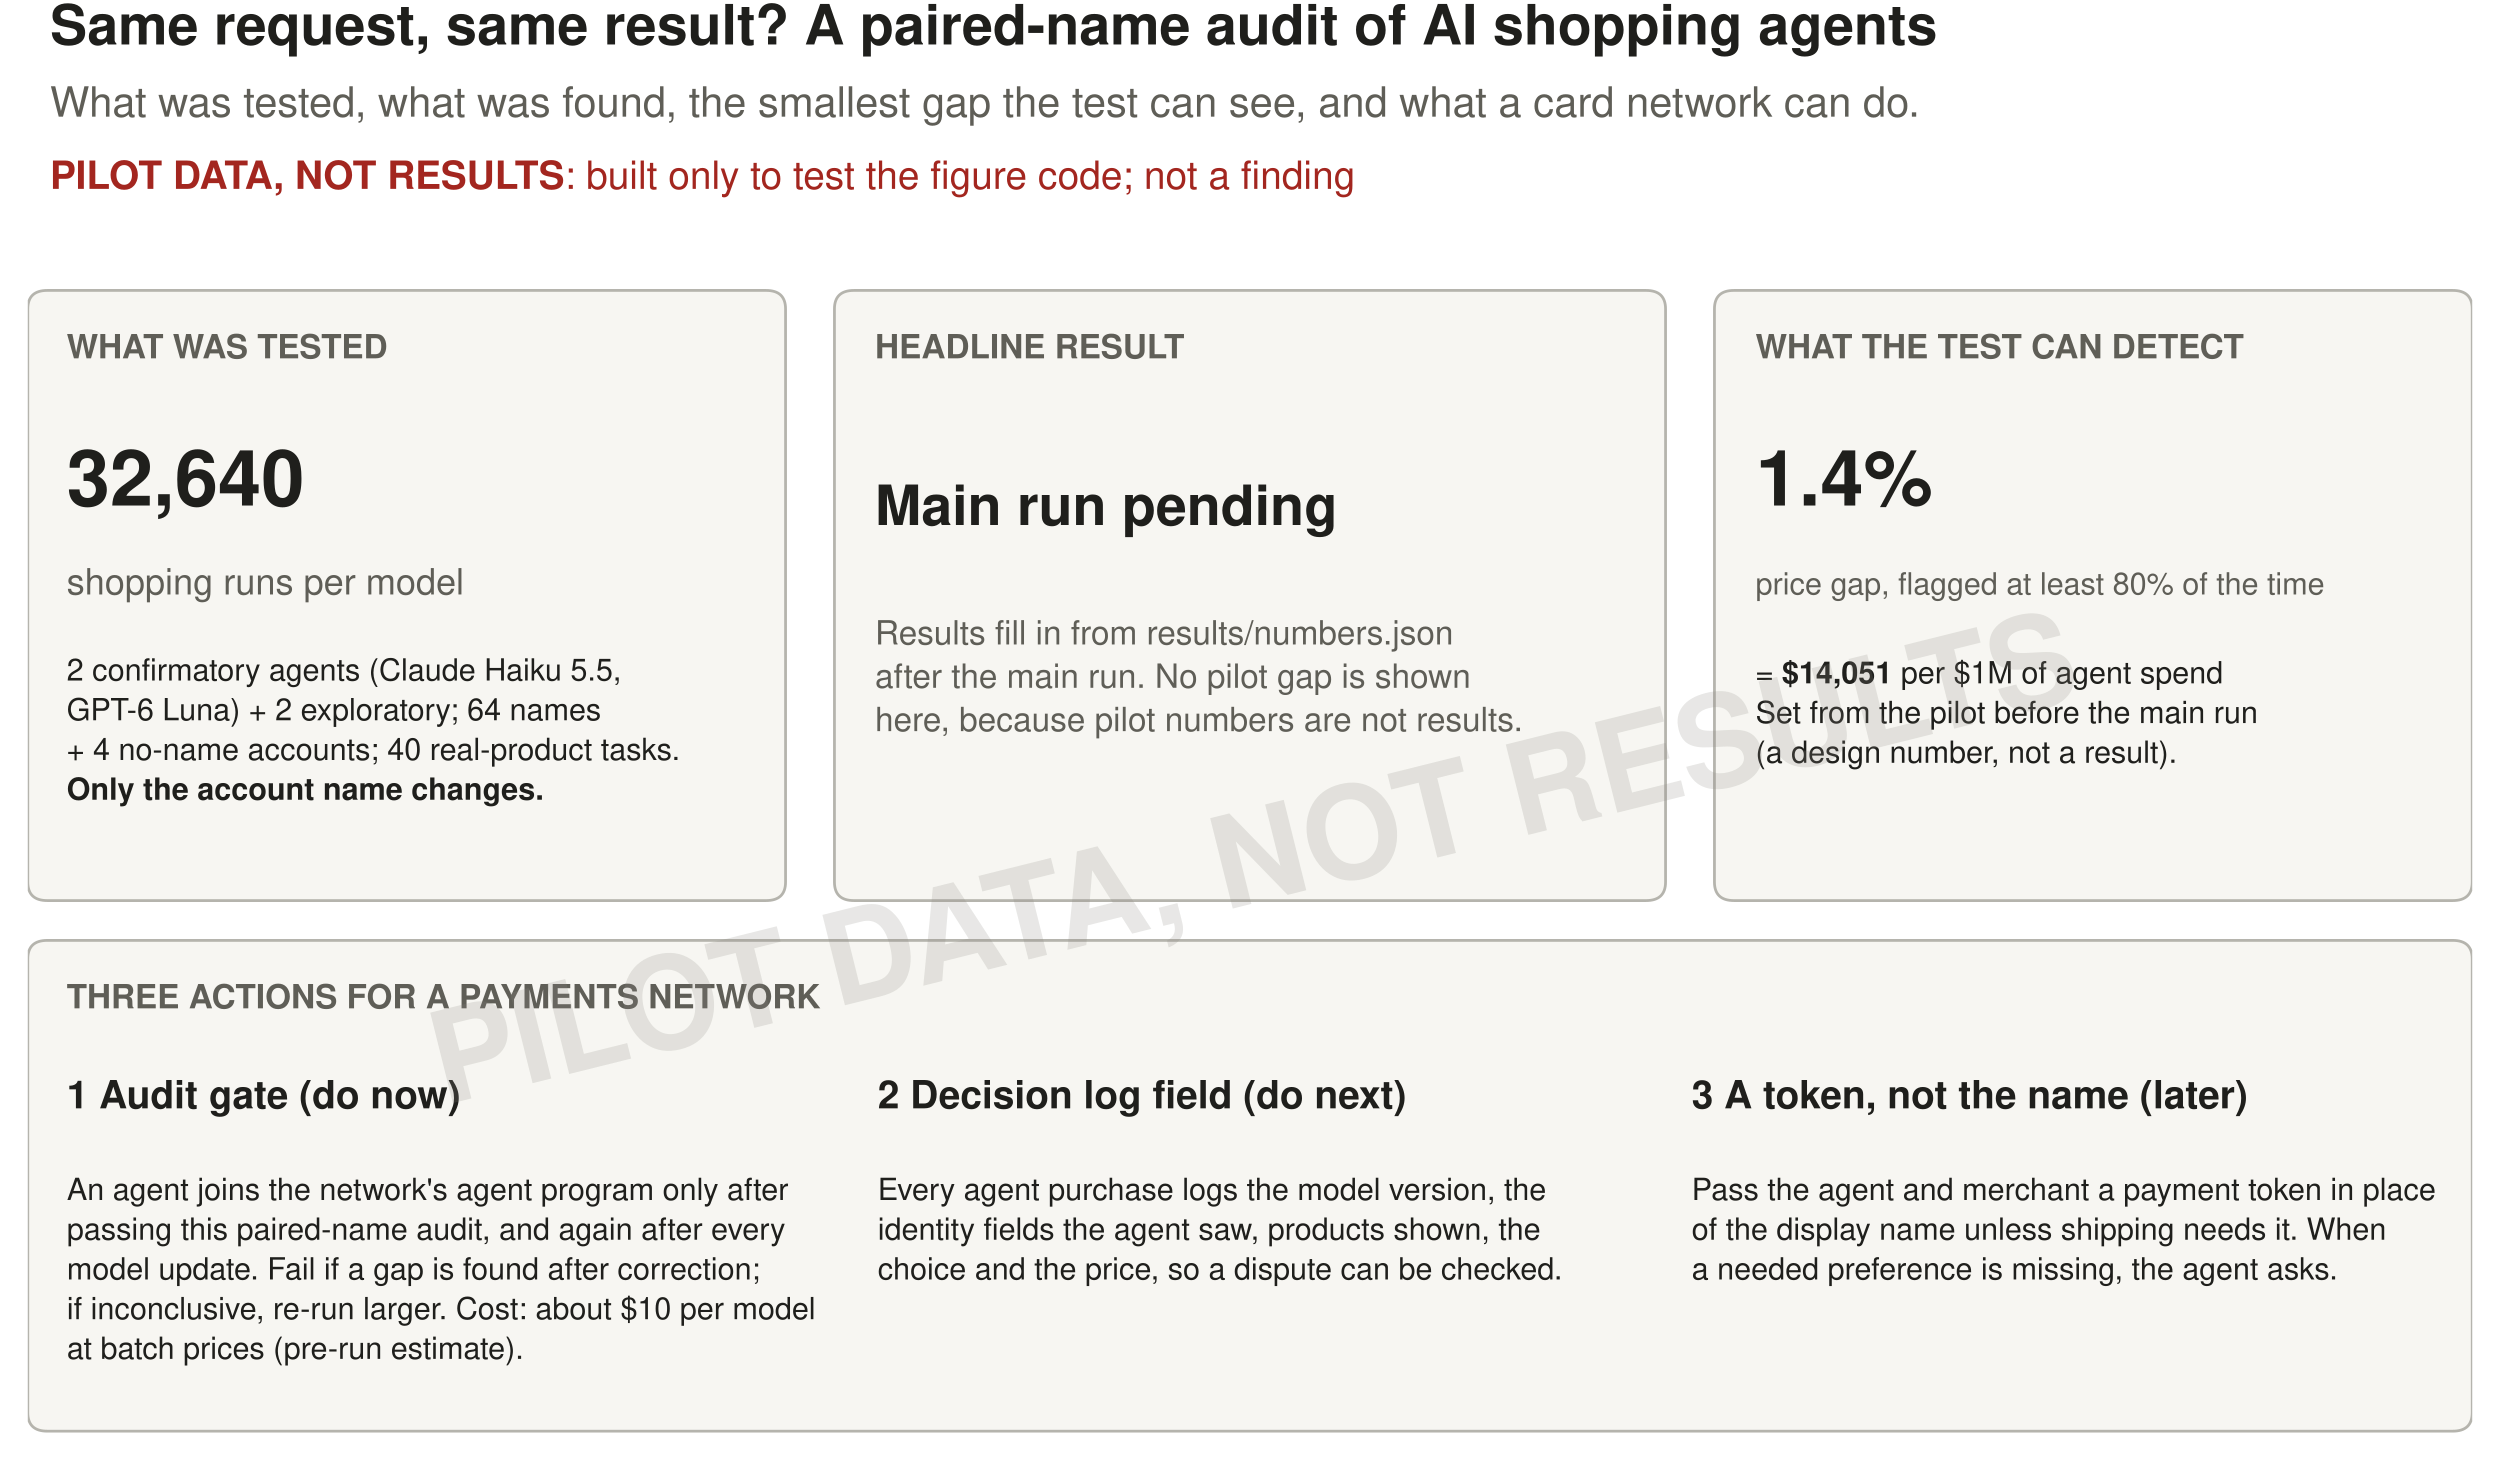
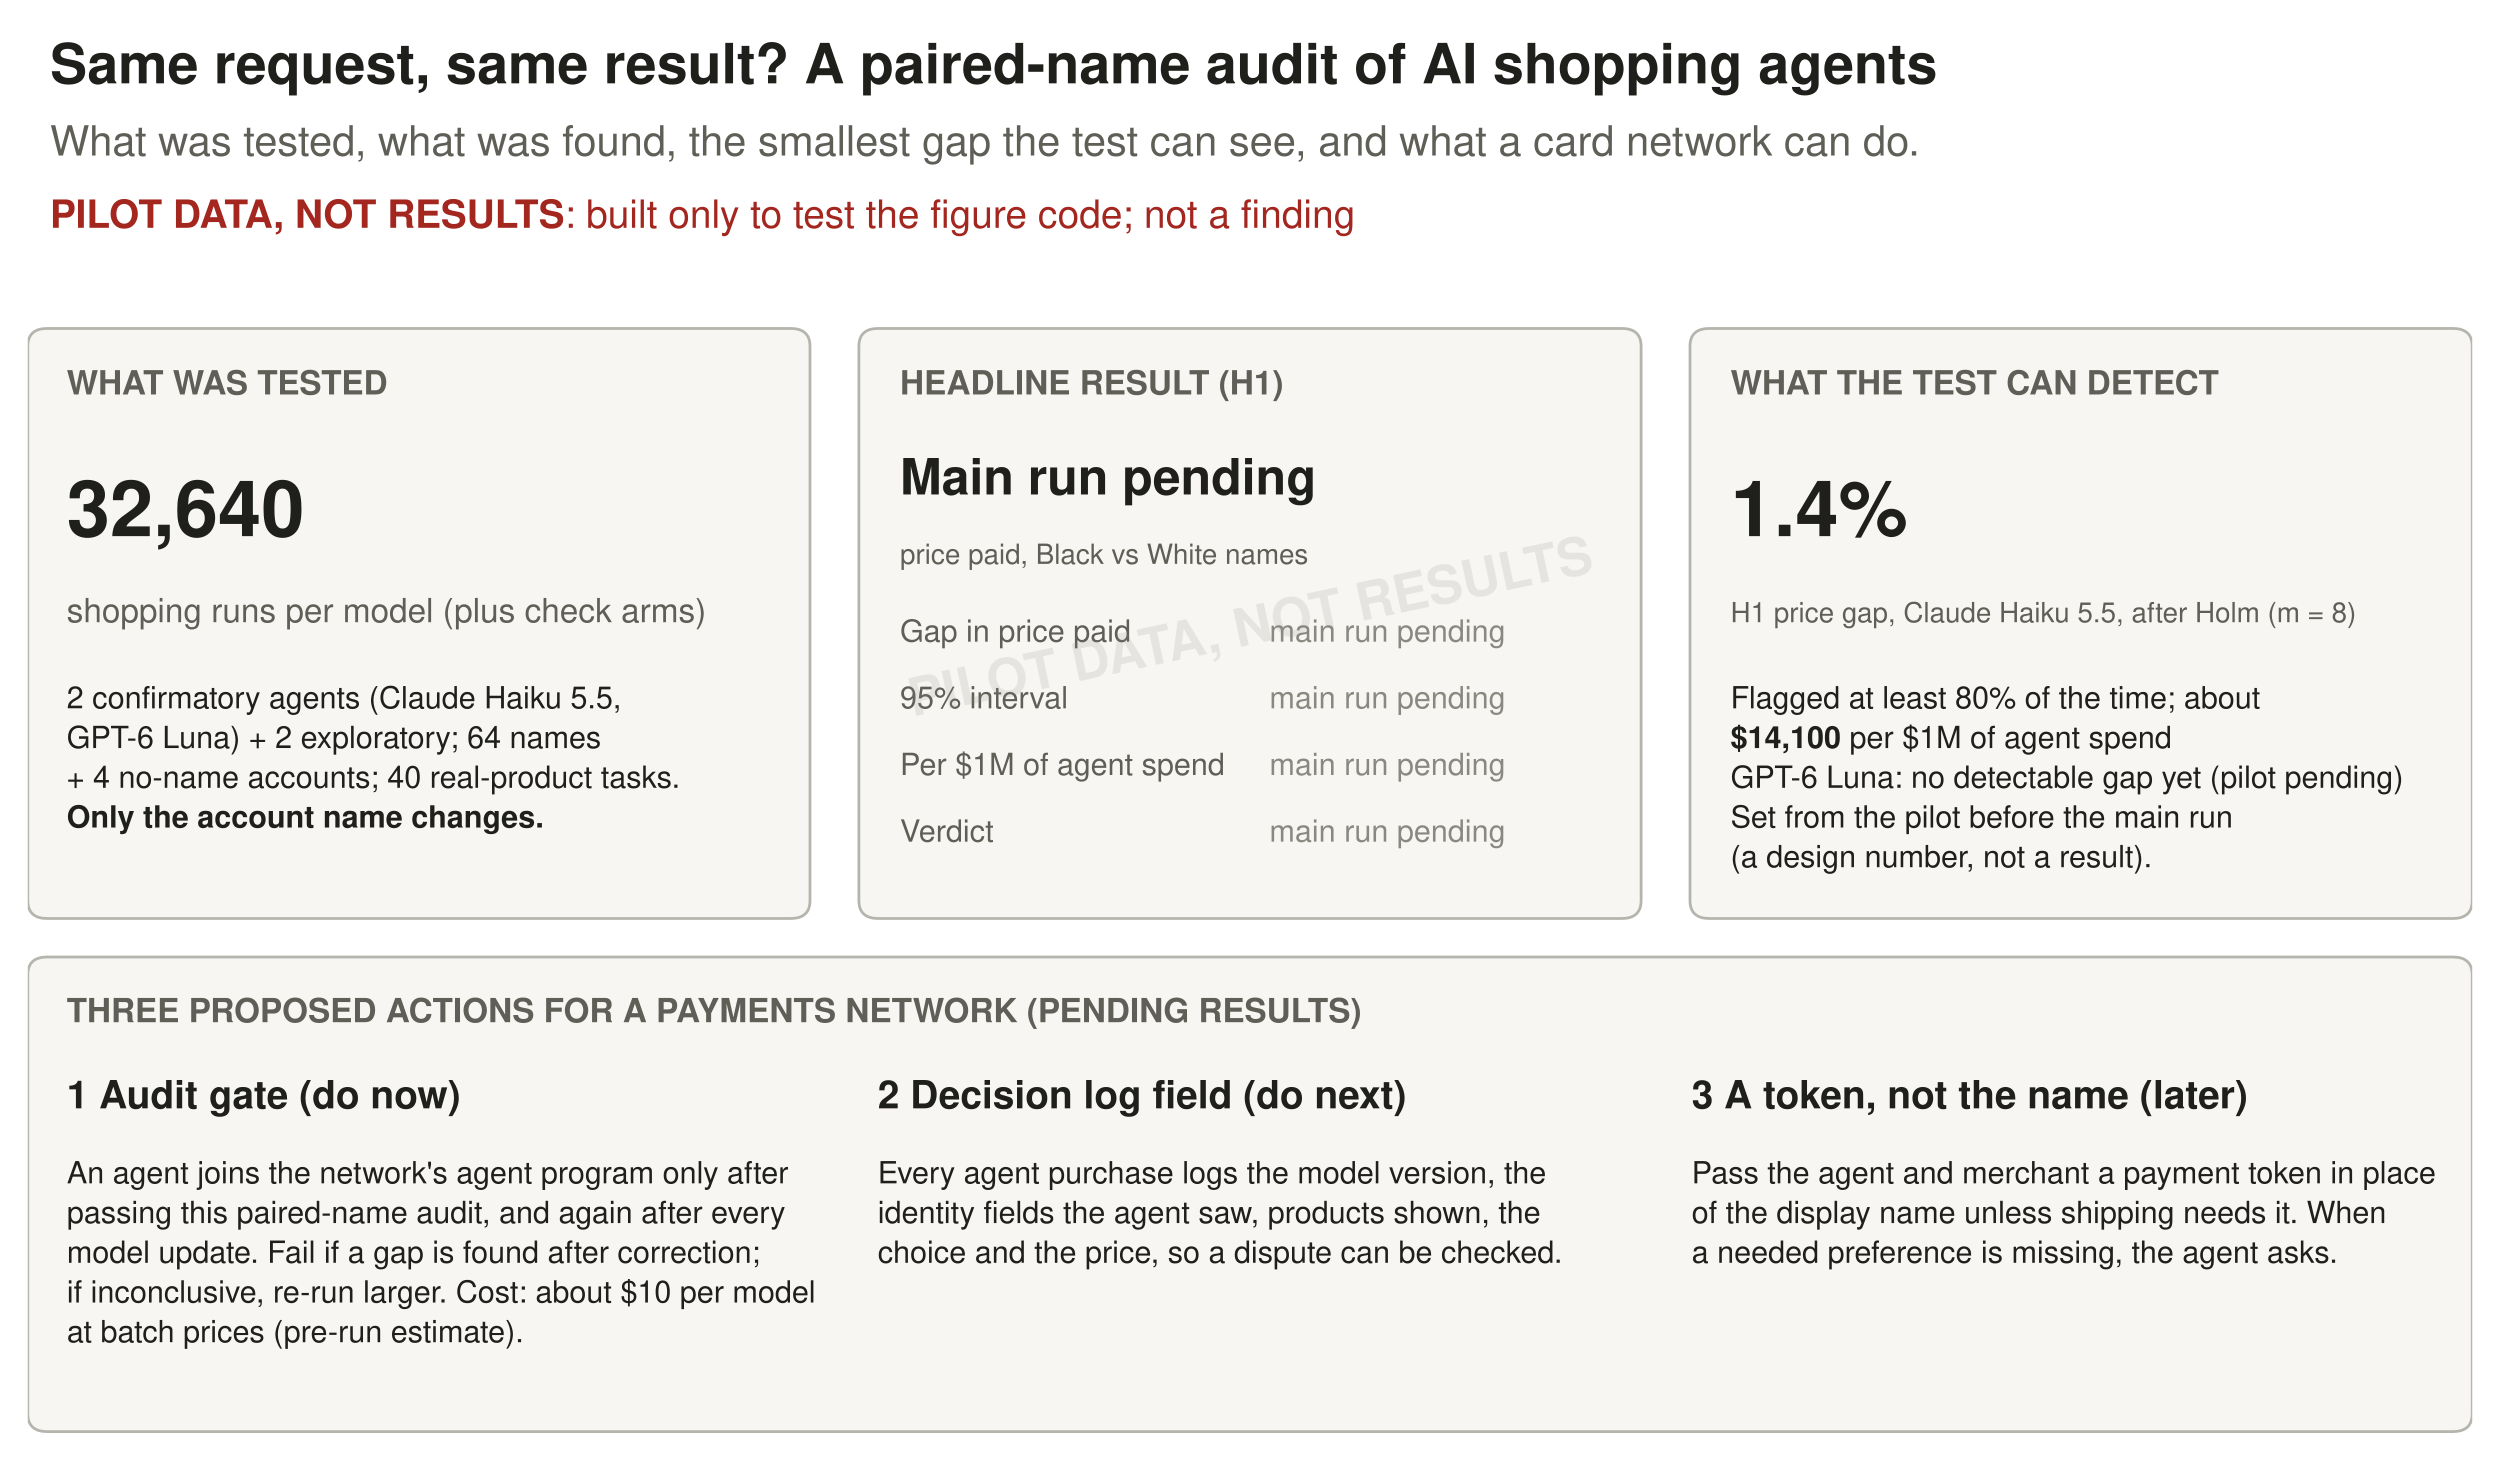
<svg xmlns="http://www.w3.org/2000/svg" class="main-svg" width="900" height="530" style="" viewBox="0 0 900 530">
  <rect x="0" y="0" width="900" height="530" style="fill: rgb(255, 255, 255); fill-opacity: 1;" />
-   <defs id="defs-dd466d">
+   <defs id="defs-85392c">
    <g class="clips">
-       <clipPath id="clipdd466dxyplot" class="plotclip">
-         <rect width="880" height="425" />
+       <clipPath id="clip85392cxyplot" class="plotclip">
+         <rect width="880" height="411" />
      </clipPath>
-       <clipPath class="axesclip" id="clipdd466dx">
+       <clipPath class="axesclip" id="clip85392cx">
        <rect x="10" y="0" width="880" height="530" />
      </clipPath>
-       <clipPath class="axesclip" id="clipdd466dy">
-         <rect x="0" y="95" width="900" height="425" />
+       <clipPath class="axesclip" id="clip85392cy">
+         <rect x="0" y="109" width="900" height="411" />
      </clipPath>
-       <clipPath class="axesclip" id="clipdd466dxy">
-         <rect x="10" y="95" width="880" height="425" />
+       <clipPath class="axesclip" id="clip85392cxy">
+         <rect x="10" y="109" width="880" height="411" />
      </clipPath>
    </g>
    <g class="gradients" />
    <g class="patterns" />
  </defs>
  <g class="bglayer" />
  <g class="layer-below">
    <g class="imagelayer" />
    <g class="shapelayer" />
  </g>
  <g class="cartesianlayer">
    <g class="subplot xy">
      <g class="layer-subplot">
        <g class="shapelayer">
-           <g class="shape-group" data-index="0" clip-path="url(#clipdd466dxy)">
-             <path data-index="0" fill-rule="evenodd" d="M 17.04,324.21 L 275.76,324.21 Q 282.8,324.21 282.8,317.53 L 282.8,111.24 Q 282.8,104.55 275.76,104.55 L 17.04,104.55 Q 10,104.55 10,111.24 L 10,317.53 Q 10,324.21 17.04,324.21 Z" style="opacity: 1; stroke: rgb(181, 180, 173); stroke-opacity: 1; fill: rgb(247, 246, 242); fill-opacity: 1; stroke-width: 1px;" />
+           <g class="shape-group" data-index="0" clip-path="url(#clip85392cxy)">
+             <path data-index="0" fill-rule="evenodd" d="M 17.04,330.66 L 284.56,330.66 Q 291.6,330.66 291.6,324.2 L 291.6,124.7 Q 291.6,118.24 284.56,118.24 L 17.04,118.24 Q 10,118.24 10,124.7 L 10,324.2 Q 10,330.66 17.04,330.66 Z" style="opacity: 1; stroke: rgb(181, 180, 173); stroke-opacity: 1; fill: rgb(247, 246, 242); fill-opacity: 1; stroke-width: 1px;" />
          </g>
-           <g class="shape-group" data-index="1" clip-path="url(#clipdd466dxy)">
-             <path data-index="1" fill-rule="evenodd" d="M 307.44,324.21 L 592.56,324.21 Q 599.6,324.21 599.6,317.53 L 599.6,111.24 Q 599.6,104.55 592.56,104.55 L 307.44,104.55 Q 300.4,104.55 300.4,111.24 L 300.4,317.53 Q 300.4,324.21 307.44,324.21 Z" style="opacity: 1; stroke: rgb(181, 180, 173); stroke-opacity: 1; fill: rgb(247, 246, 242); fill-opacity: 1; stroke-width: 1px;" />
+           <g class="shape-group" data-index="1" clip-path="url(#clip85392cxy)">
+             <path data-index="1" fill-rule="evenodd" d="M 316.24,330.66 L 583.76,330.66 Q 590.8,330.66 590.8,324.2 L 590.8,124.7 Q 590.8,118.24 583.76,118.24 L 316.24,118.24 Q 309.2,118.24 309.2,124.7 L 309.2,324.2 Q 309.2,330.66 316.24,330.66 Z" style="opacity: 1; stroke: rgb(181, 180, 173); stroke-opacity: 1; fill: rgb(247, 246, 242); fill-opacity: 1; stroke-width: 1px;" />
          </g>
-           <g class="shape-group" data-index="2" clip-path="url(#clipdd466dxy)">
-             <path data-index="2" fill-rule="evenodd" d="M 624.24,324.21 L 882.96,324.21 Q 890,324.21 890,317.53 L 890,111.24 Q 890,104.55 882.96,104.55 L 624.24,104.55 Q 617.2,104.55 617.2,111.24 L 617.2,317.53 Q 617.2,324.21 624.24,324.21 Z" style="opacity: 1; stroke: rgb(181, 180, 173); stroke-opacity: 1; fill: rgb(247, 246, 242); fill-opacity: 1; stroke-width: 1px;" />
+           <g class="shape-group" data-index="2" clip-path="url(#clip85392cxy)">
+             <path data-index="2" fill-rule="evenodd" d="M 615.44,330.66 L 882.96,330.66 Q 890,330.66 890,324.2 L 890,124.7 Q 890,118.24 882.96,118.24 L 615.44,118.24 Q 608.4,118.24 608.4,124.7 L 608.4,324.2 Q 608.4,330.66 615.44,330.66 Z" style="opacity: 1; stroke: rgb(181, 180, 173); stroke-opacity: 1; fill: rgb(247, 246, 242); fill-opacity: 1; stroke-width: 1px;" />
          </g>
-           <g class="shape-group" data-index="3" clip-path="url(#clipdd466dxy)">
-             <path data-index="3" fill-rule="evenodd" d="M 17.04,515.22 L 882.96,515.22 Q 890,515.22 890,508.54 L 890,345.22 Q 890,338.54 882.96,338.54 L 17.04,338.54 Q 10,338.54 10,345.22 L 10,508.54 Q 10,515.22 17.04,515.22 Z" style="opacity: 1; stroke: rgb(181, 180, 173); stroke-opacity: 1; fill: rgb(247, 246, 242); fill-opacity: 1; stroke-width: 1px;" />
+           <g class="shape-group" data-index="3" clip-path="url(#clip85392cxy)">
+             <path data-index="3" fill-rule="evenodd" d="M 17.04,515.38 L 882.96,515.38 Q 890,515.38 890,508.92 L 890,350.98 Q 890,344.52 882.96,344.52 L 17.04,344.52 Q 10,344.52 10,350.98 L 10,508.92 Q 10,515.38 17.04,515.38 Z" style="opacity: 1; stroke: rgb(181, 180, 173); stroke-opacity: 1; fill: rgb(247, 246, 242); fill-opacity: 1; stroke-width: 1px;" />
          </g>
        </g>
        <g class="imagelayer" />
      </g>
      <g class="minor-gridlayer">
        <g class="x" />
        <g class="y" />
      </g>
      <g class="gridlayer">
        <g class="x" />
        <g class="y" />
      </g>
      <g class="zerolinelayer" />
      <g class="layer-between">
        <g class="shapelayer" />
        <g class="imagelayer" />
      </g>
      <path class="xlines-below" />
      <path class="ylines-below" />
      <g class="overlines-below" />
      <g class="xaxislayer-below" />
      <g class="yaxislayer-below" />
      <g class="overaxes-below" />
      <g class="overplot">
-         <g class="xy" transform="translate(10,95)" clip-path="url(#clipdd466dxyplot)" />
+         <g class="xy" transform="translate(10,109)" clip-path="url(#clip85392cxyplot)" />
      </g>
      <g class="zerolinelayer-above" />
      <path class="xlines-above crisp" d="M0,0" style="fill: none;" />
      <path class="ylines-above crisp" d="M0,0" style="fill: none;" />
      <g class="overlines-above" />
      <g class="xaxislayer-above" />
      <g class="yaxislayer-above" />
      <g class="overaxes-above" />
    </g>
  </g>
  <g class="polarlayer" />
  <g class="smithlayer" />
  <g class="ternarylayer" />
  <g class="geolayer" />
  <g class="funnelarealayer" />
  <g class="pielayer" />
  <g class="iciclelayer" />
  <g class="treemaplayer" />
  <g class="sunburstlayer" />
  <g class="glimages" />
-   <defs id="topdefs-dd466d">
+   <defs id="topdefs-85392c">
    <g class="clips" />
  </defs>
  <g class="layer-above">
    <g class="imagelayer" />
    <g class="shapelayer" />
  </g>
  <g class="infolayer">
    <g class="g-gtitle">
-       <text class="gtitle" x="18" y="16" text-anchor="start" dy="0.7em" style="opacity: 1; font-family: 'Helvetica Neue', Helvetica, Arial, sans-serif; font-size: 20px; fill: rgb(31, 31, 28); fill-opacity: 1; white-space: pre;">
-         <tspan class="line" dy="0em" x="18" y="16">
+       <text class="gtitle" x="18" y="30" text-anchor="start" dy="0.7em" style="opacity: 1; font-family: 'Helvetica Neue', Helvetica, Arial, sans-serif; font-size: 20px; fill: rgb(31, 31, 28); fill-opacity: 1; white-space: pre;">
+         <tspan class="line" dy="0em" x="18" y="30">
          <tspan style="font-weight:bold">Same request, same result? A paired-name audit of AI shopping agents</tspan>
        </tspan>
-         <tspan class="line" dy="1.3em" x="18" y="16">
+         <tspan class="line" dy="1.3em" x="18" y="30">
          <tspan style="font-size:15px; fill:#5f5e57">What was tested, what was found, the smallest gap the test can see, and what a card network can do.</tspan>
        </tspan>
-         <tspan class="line" dy="2.6em" x="18" y="16">
+         <tspan class="line" dy="2.6em" x="18" y="30">
          <tspan style="font-size:14px; fill:#a3261f">
            <tspan style="font-weight:bold">PILOT DATA, NOT RESULTS</tspan>: built only to test the figure code; not a finding</tspan>
        </tspan>
      </text>
    </g>
    <g class="annotation" data-index="0" style="opacity: 1;">
-       <g class="annotation-text-g" transform="rotate(0,81.82,124.61)">
-         <g class="cursor-pointer" transform="translate(22,115)">
+       <g class="annotation-text-g" transform="rotate(0,81.82,137.63)">
+         <g class="cursor-pointer" transform="translate(22,128)">
          <rect class="bg" x="0.5" y="0.5" width="118" height="18" style="stroke-width: 1px; stroke: rgb(0, 0, 0); stroke-opacity: 0; fill: rgb(0, 0, 0); fill-opacity: 0;" />
          <text class="annotation-text" text-anchor="start" x="2" y="14" style="font-family: 'Helvetica Neue', Helvetica, Arial, sans-serif; font-size: 12px; fill: rgb(95, 94, 87); fill-opacity: 1; white-space: pre;">
            <tspan style="font-weight:bold">WHAT WAS TESTED</tspan>
          </text>
        </g>
      </g>
    </g>
    <g class="annotation" data-index="1" style="opacity: 1;">
-       <g class="annotation-text-g" transform="rotate(0,67.32,171.4)">
-         <g class="cursor-pointer" transform="translate(22,153)">
+       <g class="annotation-text-g" transform="rotate(0,67.32,182.89)">
+         <g class="cursor-pointer" transform="translate(22,164)">
          <rect class="bg" x="0.5" y="0.5" width="89" height="36" style="stroke-width: 1px; stroke: rgb(0, 0, 0); stroke-opacity: 0; fill: rgb(0, 0, 0); fill-opacity: 0;" />
          <text class="annotation-text" text-anchor="start" x="2" y="29" style="font-family: 'Helvetica Neue', Helvetica, Arial, sans-serif; font-size: 28px; fill: rgb(31, 31, 28); fill-opacity: 1; white-space: pre;">
            <tspan style="font-weight:bold">32,640</tspan>
          </text>
        </g>
      </g>
    </g>
    <g class="annotation" data-index="2" style="opacity: 1;">
-       <g class="annotation-text-g" transform="rotate(0,96.82,209.61)">
-         <g class="cursor-pointer" transform="translate(22,200)">
-           <rect class="bg" x="0.5" y="0.5" width="148" height="18" style="stroke-width: 1px; stroke: rgb(0, 0, 0); stroke-opacity: 0; fill: rgb(0, 0, 0); fill-opacity: 0;" />
-           <text class="annotation-text" text-anchor="start" x="2" y="14" style="font-family: 'Helvetica Neue', Helvetica, Arial, sans-serif; font-size: 13px; fill: rgb(95, 94, 87); fill-opacity: 1; white-space: pre;">shopping runs per model</text>
+       <g class="annotation-text-g" transform="rotate(0,140.32,219.83)">
+         <g class="cursor-pointer" transform="translate(22,211)">
+           <rect class="bg" x="0.5" y="0.5" width="235" height="17" style="stroke-width: 1px; stroke: rgb(0, 0, 0); stroke-opacity: 0; fill: rgb(0, 0, 0); fill-opacity: 0;" />
+           <text class="annotation-text" text-anchor="start" x="2" y="13" style="font-family: 'Helvetica Neue', Helvetica, Arial, sans-serif; font-size: 12px; fill: rgb(95, 94, 87); fill-opacity: 1; white-space: pre;">shopping runs per model (plus check arms)</text>
        </g>
      </g>
    </g>
    <g class="annotation" data-index="3" style="opacity: 1;">
-       <g class="annotation-text-g" transform="rotate(0,136.82,262.98)">
-         <g class="cursor-pointer" transform="translate(22,233)">
+       <g class="annotation-text-g" transform="rotate(0,136.82,272.42)">
+         <g class="cursor-pointer" transform="translate(22,243)">
          <rect class="bg" x="0.5" y="0.5" width="228" height="58" style="stroke-width: 1px; stroke: rgb(0, 0, 0); stroke-opacity: 0; fill: rgb(0, 0, 0); fill-opacity: 0;" />
          <text class="annotation-text" text-anchor="start" x="2" y="12" style="font-family: 'Helvetica Neue', Helvetica, Arial, sans-serif; font-size: 11px; fill: rgb(31, 31, 28); fill-opacity: 1; white-space: pre;">
            <tspan class="line" dy="0em" x="2" y="12">2 confirmatory agents (Claude Haiku 5.5,</tspan>
            <tspan class="line" dy="1.3em" x="2" y="12">GPT-6 Luna) + 2 exploratory; 64 names</tspan>
            <tspan class="line" dy="2.6em" x="2" y="12">+ 4 no-name accounts; 40 real-product tasks.</tspan>
            <tspan class="line" dy="3.9em" x="2" y="12">
              <tspan style="font-weight:bold">Only the account name changes.</tspan>
            </tspan>
          </text>
        </g>
      </g>
    </g>
    <g class="annotation" data-index="4" style="opacity: 1;">
-       <g class="annotation-text-g" transform="rotate(0,370.22,124.61)">
-         <g class="cursor-pointer" transform="translate(313,115)">
-           <rect class="bg" x="0.5" y="0.5" width="114" height="18" style="stroke-width: 1px; stroke: rgb(0, 0, 0); stroke-opacity: 0; fill: rgb(0, 0, 0); fill-opacity: 0;" />
+       <g class="annotation-text-g" transform="rotate(0,392.02,137.63)">
+         <g class="cursor-pointer" transform="translate(322,128)">
+           <rect class="bg" x="0.5" y="0.5" width="140" height="18" style="stroke-width: 1px; stroke: rgb(0, 0, 0); stroke-opacity: 0; fill: rgb(0, 0, 0); fill-opacity: 0;" />
          <text class="annotation-text" text-anchor="start" x="2" y="14" style="font-family: 'Helvetica Neue', Helvetica, Arial, sans-serif; font-size: 12px; fill: rgb(95, 94, 87); fill-opacity: 1; white-space: pre;">
-             <tspan style="font-weight:bold">HEADLINE RESULT</tspan>
+             <tspan style="font-weight:bold">HEADLINE RESULT (H1)</tspan>
          </text>
        </g>
      </g>
    </g>
    <g class="annotation" data-index="5" style="opacity: 1;">
-       <g class="annotation-text-g" transform="rotate(0,397.72,180.96)">
-         <g class="cursor-pointer" transform="translate(313,167)">
-           <rect class="bg" x="0.5" y="0.5" width="169" height="27" style="stroke-width: 1px; stroke: rgb(0, 0, 0); stroke-opacity: 0; fill: rgb(0, 0, 0); fill-opacity: 0;" />
-           <text class="annotation-text" text-anchor="start" x="2" y="22" style="font-family: 'Helvetica Neue', Helvetica, Arial, sans-serif; font-size: 20px; fill: rgb(31, 31, 28); fill-opacity: 1; white-space: pre;">
+       <g class="annotation-text-g" transform="rotate(0,398.52,171.34)">
+         <g class="cursor-pointer" transform="translate(322,158)">
+           <rect class="bg" x="0.5" y="0.5" width="153" height="25" style="stroke-width: 1px; stroke: rgb(0, 0, 0); stroke-opacity: 0; fill: rgb(0, 0, 0); fill-opacity: 0;" />
+           <text class="annotation-text" text-anchor="start" x="2" y="20" style="font-family: 'Helvetica Neue', Helvetica, Arial, sans-serif; font-size: 18px; fill: rgb(31, 31, 28); fill-opacity: 1; white-space: pre;">
            <tspan style="font-weight:bold">Main run pending</tspan>
          </text>
        </g>
      </g>
    </g>
    <g class="annotation" data-index="6" style="opacity: 1;">
-       <g class="annotation-text-g" transform="rotate(0,432.22,243.66)">
-         <g class="cursor-pointer" transform="translate(313,219)">
-           <rect class="bg" x="0.5" y="0.5" width="238" height="48" style="stroke-width: 1px; stroke: rgb(0, 0, 0); stroke-opacity: 0; fill: rgb(0, 0, 0); fill-opacity: 0;" />
-           <text class="annotation-text" text-anchor="start" x="2" y="13" style="font-family: 'Helvetica Neue', Helvetica, Arial, sans-serif; font-size: 12px; fill: rgb(95, 94, 87); fill-opacity: 1; white-space: pre;">
-             <tspan class="line" dy="0em" x="2" y="13">Results fill in from results/numbers.json</tspan>
-             <tspan class="line" dy="1.3em" x="2" y="13">after the main run. No pilot gap is shown</tspan>
-             <tspan class="line" dy="2.6em" x="2" y="13">here, because pilot numbers are not results.</tspan>
-           </text>
+       <g class="annotation-text-g" transform="rotate(0,398.02,199.05)">
+         <g class="cursor-pointer" transform="translate(322,191)">
+           <rect class="bg" x="0.5" y="0.5" width="152" height="15" style="stroke-width: 1px; stroke: rgb(0, 0, 0); stroke-opacity: 0; fill: rgb(0, 0, 0); fill-opacity: 0;" />
+           <text class="annotation-text" text-anchor="start" x="2" y="12" style="font-family: 'Helvetica Neue', Helvetica, Arial, sans-serif; font-size: 10px; fill: rgb(95, 94, 87); fill-opacity: 1; white-space: pre;">price paid, Black vs White names</text>
        </g>
      </g>
    </g>
    <g class="annotation" data-index="7" style="opacity: 1;">
-       <g class="annotation-text-g" transform="rotate(0,719.52,124.61)">
-         <g class="cursor-pointer" transform="translate(630,115)">
+       <g class="annotation-text-g" transform="rotate(0,365.52,226.76)">
+         <g class="cursor-pointer" transform="translate(322,219)">
+           <rect class="bg" x="0.5" y="0.5" width="87" height="15" style="stroke-width: 1px; stroke: rgb(0, 0, 0); stroke-opacity: 0; fill: rgb(0, 0, 0); fill-opacity: 0;" />
+           <text class="annotation-text" text-anchor="start" x="2" y="12" style="font-family: 'Helvetica Neue', Helvetica, Arial, sans-serif; font-size: 11px; fill: rgb(95, 94, 87); fill-opacity: 1; white-space: pre;">Gap in price paid</text>
+         </g>
+       </g>
+     </g>
+     <g class="annotation" data-index="8" style="opacity: 1;">
+       <g class="annotation-text-g" transform="rotate(0,500.28,226.76)">
+         <g class="cursor-pointer" transform="translate(455,219)">
+           <rect class="bg" x="0.5" y="0.5" width="89" height="15" style="stroke-width: 1px; stroke: rgb(0, 0, 0); stroke-opacity: 0; fill: rgb(0, 0, 0); fill-opacity: 0;" />
+           <text class="annotation-text" text-anchor="start" x="2" y="12" style="font-family: 'Helvetica Neue', Helvetica, Arial, sans-serif; font-size: 11px; fill: rgb(138, 137, 129); fill-opacity: 1; white-space: pre;">main run pending</text>
+         </g>
+       </g>
+     </g>
+     <g class="annotation" data-index="9" style="opacity: 1;">
+       <g class="annotation-text-g" transform="rotate(0,354.52,250.77)">
+         <g class="cursor-pointer" transform="translate(322,243)">
+           <rect class="bg" x="0.5" y="0.5" width="65" height="15" style="stroke-width: 1px; stroke: rgb(0, 0, 0); stroke-opacity: 0; fill: rgb(0, 0, 0); fill-opacity: 0;" />
+           <text class="annotation-text" text-anchor="start" x="2" y="12" style="font-family: 'Helvetica Neue', Helvetica, Arial, sans-serif; font-size: 11px; fill: rgb(95, 94, 87); fill-opacity: 1; white-space: pre;">95% interval</text>
+         </g>
+       </g>
+     </g>
+     <g class="annotation" data-index="10" style="opacity: 1;">
+       <g class="annotation-text-g" transform="rotate(0,500.28,250.77)">
+         <g class="cursor-pointer" transform="translate(455,243)">
+           <rect class="bg" x="0.5" y="0.5" width="89" height="15" style="stroke-width: 1px; stroke: rgb(0, 0, 0); stroke-opacity: 0; fill: rgb(0, 0, 0); fill-opacity: 0;" />
+           <text class="annotation-text" text-anchor="start" x="2" y="12" style="font-family: 'Helvetica Neue', Helvetica, Arial, sans-serif; font-size: 11px; fill: rgb(138, 137, 129); fill-opacity: 1; white-space: pre;">main run pending</text>
+         </g>
+       </g>
+     </g>
+     <g class="annotation" data-index="11" style="opacity: 1;">
+       <g class="annotation-text-g" transform="rotate(0,383.02,274.79)">
+         <g class="cursor-pointer" transform="translate(322,267)">
+           <rect class="bg" x="0.5" y="0.5" width="122" height="15" style="stroke-width: 1px; stroke: rgb(0, 0, 0); stroke-opacity: 0; fill: rgb(0, 0, 0); fill-opacity: 0;" />
+           <text class="annotation-text" text-anchor="start" x="2" y="12" style="font-family: 'Helvetica Neue', Helvetica, Arial, sans-serif; font-size: 11px; fill: rgb(95, 94, 87); fill-opacity: 1; white-space: pre;">Per $1M of agent spend</text>
+         </g>
+       </g>
+     </g>
+     <g class="annotation" data-index="12" style="opacity: 1;">
+       <g class="annotation-text-g" transform="rotate(0,500.28,274.79)">
+         <g class="cursor-pointer" transform="translate(455,267)">
+           <rect class="bg" x="0.5" y="0.5" width="89" height="15" style="stroke-width: 1px; stroke: rgb(0, 0, 0); stroke-opacity: 0; fill: rgb(0, 0, 0); fill-opacity: 0;" />
+           <text class="annotation-text" text-anchor="start" x="2" y="12" style="font-family: 'Helvetica Neue', Helvetica, Arial, sans-serif; font-size: 11px; fill: rgb(138, 137, 129); fill-opacity: 1; white-space: pre;">main run pending</text>
+         </g>
+       </g>
+     </g>
+     <g class="annotation" data-index="13" style="opacity: 1;">
+       <g class="annotation-text-g" transform="rotate(0,340.52,298.8)">
+         <g class="cursor-pointer" transform="translate(322,291)">
+           <rect class="bg" x="0.5" y="0.5" width="37" height="15" style="stroke-width: 1px; stroke: rgb(0, 0, 0); stroke-opacity: 0; fill: rgb(0, 0, 0); fill-opacity: 0;" />
+           <text class="annotation-text" text-anchor="start" x="2" y="12" style="font-family: 'Helvetica Neue', Helvetica, Arial, sans-serif; font-size: 11px; fill: rgb(95, 94, 87); fill-opacity: 1; white-space: pre;">Verdict</text>
+         </g>
+       </g>
+     </g>
+     <g class="annotation" data-index="14" style="opacity: 1;">
+       <g class="annotation-text-g" transform="rotate(0,500.28,298.8)">
+         <g class="cursor-pointer" transform="translate(455,291)">
+           <rect class="bg" x="0.5" y="0.5" width="89" height="15" style="stroke-width: 1px; stroke: rgb(0, 0, 0); stroke-opacity: 0; fill: rgb(0, 0, 0); fill-opacity: 0;" />
+           <text class="annotation-text" text-anchor="start" x="2" y="12" style="font-family: 'Helvetica Neue', Helvetica, Arial, sans-serif; font-size: 11px; fill: rgb(138, 137, 129); fill-opacity: 1; white-space: pre;">main run pending</text>
+         </g>
+       </g>
+     </g>
+     <g class="annotation" data-index="15" style="opacity: 1;">
+       <g class="annotation-text-g" transform="rotate(0,710.72,137.63)">
+         <g class="cursor-pointer" transform="translate(621,128)">
          <rect class="bg" x="0.5" y="0.5" width="179" height="18" style="stroke-width: 1px; stroke: rgb(0, 0, 0); stroke-opacity: 0; fill: rgb(0, 0, 0); fill-opacity: 0;" />
          <text class="annotation-text" text-anchor="start" x="2" y="14" style="font-family: 'Helvetica Neue', Helvetica, Arial, sans-serif; font-size: 12px; fill: rgb(95, 94, 87); fill-opacity: 1; white-space: pre;">
            <tspan style="font-weight:bold">WHAT THE TEST CAN DETECT</tspan>
          </text>
        </g>
      </g>
    </g>
-     <g class="annotation" data-index="8" style="opacity: 1;">
-       <g class="annotation-text-g" transform="rotate(0,665.02,171.4)">
-         <g class="cursor-pointer" transform="translate(630,153)">
+     <g class="annotation" data-index="16" style="opacity: 1;">
+       <g class="annotation-text-g" transform="rotate(0,656.22,182.89)">
+         <g class="cursor-pointer" transform="translate(621,164)">
          <rect class="bg" x="0.5" y="0.5" width="70" height="36" style="stroke-width: 1px; stroke: rgb(0, 0, 0); stroke-opacity: 0; fill: rgb(0, 0, 0); fill-opacity: 0;" />
          <text class="annotation-text" text-anchor="start" x="2" y="29" style="font-family: 'Helvetica Neue', Helvetica, Arial, sans-serif; font-size: 28px; fill: rgb(31, 31, 28); fill-opacity: 1; white-space: pre;">
            <tspan style="font-weight:bold">1.4%</tspan>
          </text>
        </g>
      </g>
    </g>
-     <g class="annotation" data-index="9" style="opacity: 1;">
-       <g class="annotation-text-g" transform="rotate(0,736.02,209.61)">
-         <g class="cursor-pointer" transform="translate(630,202)">
-           <rect class="bg" x="0.5" y="0.5" width="212" height="15" style="stroke-width: 1px; stroke: rgb(0, 0, 0); stroke-opacity: 0; fill: rgb(0, 0, 0); fill-opacity: 0;" />
-           <text class="annotation-text" text-anchor="start" x="2" y="12" style="font-family: 'Helvetica Neue', Helvetica, Arial, sans-serif; font-size: 11px; fill: rgb(95, 94, 87); fill-opacity: 1; white-space: pre;">price gap, flagged at least 80% of the time</text>
-         </g>
-       </g>
-     </g>
-     <g class="annotation" data-index="10" style="opacity: 1;">
-       <g class="annotation-text-g" transform="rotate(0,723.52,256.48)">
-         <g class="cursor-pointer" transform="translate(630,233)">
-           <rect class="bg" x="0.5" y="0.5" width="187" height="45" style="stroke-width: 1px; stroke: rgb(0, 0, 0); stroke-opacity: 0; fill: rgb(0, 0, 0); fill-opacity: 0;" />
-           <text class="annotation-text" text-anchor="start" x="2" y="13" style="font-family: 'Helvetica Neue', Helvetica, Arial, sans-serif; font-size: 11px; fill: rgb(31, 31, 28); fill-opacity: 1; white-space: pre;">
-             <tspan class="line" dy="0em" x="2" y="13">= <tspan style="font-weight:bold">$14,051</tspan> per $1M of agent spend</tspan>
-             <tspan class="line" dy="1.3em" x="2" y="13">Set from the pilot before the main run</tspan>
-             <tspan class="line" dy="2.6em" x="2" y="13">(a design number, not a result).</tspan>
-           </text>
-         </g>
-       </g>
-     </g>
-     <g class="annotation" data-index="11" style="opacity: 1;">
-       <g class="annotation-text-g" transform="rotate(0,160.32,358.6)">
-         <g class="cursor-pointer" transform="translate(22,349)">
-           <rect class="bg" x="0.5" y="0.5" width="275" height="18" style="stroke-width: 1px; stroke: rgb(0, 0, 0); stroke-opacity: 0; fill: rgb(0, 0, 0); fill-opacity: 0;" />
+     <g class="annotation" data-index="17" style="opacity: 1;">
+       <g class="annotation-text-g" transform="rotate(0,735.72,219.83)">
+         <g class="cursor-pointer" transform="translate(621,212)">
+           <rect class="bg" x="0.5" y="0.5" width="229" height="15" style="stroke-width: 1px; stroke: rgb(0, 0, 0); stroke-opacity: 0; fill: rgb(0, 0, 0); fill-opacity: 0;" />
+           <text class="annotation-text" text-anchor="start" x="2" y="12" style="font-family: 'Helvetica Neue', Helvetica, Arial, sans-serif; font-size: 10px; fill: rgb(95, 94, 87); fill-opacity: 1; white-space: pre;">H1 price gap, Claude Haiku 5.5, after Holm (m = 8)</text>
+         </g>
+       </g>
+     </g>
+     <g class="annotation" data-index="18" style="opacity: 1;">
+       <g class="annotation-text-g" transform="rotate(0,744.72,279.42)">
+         <g class="cursor-pointer" transform="translate(621,243)">
+           <rect class="bg" x="0.5" y="0.5" width="247" height="72" style="stroke-width: 1px; stroke: rgb(0, 0, 0); stroke-opacity: 0; fill: rgb(0, 0, 0); fill-opacity: 0;" />
+           <text class="annotation-text" text-anchor="start" x="2" y="12" style="font-family: 'Helvetica Neue', Helvetica, Arial, sans-serif; font-size: 11px; fill: rgb(31, 31, 28); fill-opacity: 1; white-space: pre;">
+             <tspan class="line" dy="0em" x="2" y="12">Flagged at least 80% of the time; about</tspan>
+             <tspan class="line" dy="1.3em" x="2" y="12">
+               <tspan style="font-weight:bold">$14,100</tspan> per $1M of agent spend</tspan>
+             <tspan class="line" dy="2.6em" x="2" y="12">GPT-6 Luna: no detectable gap yet (pilot pending)</tspan>
+             <tspan class="line" dy="3.9em" x="2" y="12">Set from the pilot before the main run</tspan>
+             <tspan class="line" dy="5.2em" x="2" y="12">(a design number, not a result).</tspan>
+           </text>
+         </g>
+       </g>
+     </g>
+     <g class="annotation" data-index="19" style="opacity: 1;">
+       <g class="annotation-text-g" transform="rotate(0,257.32,363.91)">
+         <g class="cursor-pointer" transform="translate(22,354)">
+           <rect class="bg" x="0.5" y="0.5" width="469" height="18" style="stroke-width: 1px; stroke: rgb(0, 0, 0); stroke-opacity: 0; fill: rgb(0, 0, 0); fill-opacity: 0;" />
          <text class="annotation-text" text-anchor="start" x="2" y="14" style="font-family: 'Helvetica Neue', Helvetica, Arial, sans-serif; font-size: 12px; fill: rgb(95, 94, 87); fill-opacity: 1; white-space: pre;">
-             <tspan style="font-weight:bold">THREE ACTIONS FOR A PAYMENTS NETWORK</tspan>
-           </text>
-         </g>
-       </g>
-     </g>
-     <g class="annotation" data-index="12" style="opacity: 1;">
-       <g class="annotation-text-g" transform="rotate(0,96.82,393.46)">
+             <tspan style="font-weight:bold">THREE PROPOSED ACTIONS FOR A PAYMENTS NETWORK (PENDING RESULTS)</tspan>
+           </text>
+         </g>
+       </g>
+     </g>
+     <g class="annotation" data-index="20" style="opacity: 1;">
+       <g class="annotation-text-g" transform="rotate(0,96.82,393.01)">
        <g class="cursor-pointer" transform="translate(22,383)">
          <rect class="bg" x="0.5" y="0.5" width="148" height="20" style="stroke-width: 1px; stroke: rgb(0, 0, 0); stroke-opacity: 0; fill: rgb(0, 0, 0); fill-opacity: 0;" />
          <text class="annotation-text" text-anchor="start" x="2" y="16" style="font-family: 'Helvetica Neue', Helvetica, Arial, sans-serif; font-size: 14px; fill: rgb(31, 31, 28); fill-opacity: 1; white-space: pre;">
            <tspan style="font-weight:bold">1  Audit gate (do now)</tspan>
          </text>
        </g>
      </g>
    </g>
-     <g class="annotation" data-index="13" style="opacity: 1;">
-       <g class="annotation-text-g" transform="rotate(0,160.82,456.22)">
-         <g class="cursor-pointer" transform="translate(22,420)">
+     <g class="annotation" data-index="21" style="opacity: 1;">
+       <g class="annotation-text-g" transform="rotate(0,160.82,450.29)">
+         <g class="cursor-pointer" transform="translate(22,414)">
          <rect class="bg" x="0.5" y="0.5" width="276" height="72" style="stroke-width: 1px; stroke: rgb(0, 0, 0); stroke-opacity: 0; fill: rgb(0, 0, 0); fill-opacity: 0;" />
          <text class="annotation-text" text-anchor="start" x="2.066" y="12" style="font-family: 'Helvetica Neue', Helvetica, Arial, sans-serif; font-size: 11px; fill: rgb(31, 31, 28); fill-opacity: 1; white-space: pre;">
            <tspan class="line" dy="0em" x="2.066" y="12">An agent joins the network's agent program only after</tspan>
            <tspan class="line" dy="1.3em" x="2.066" y="12">passing this paired-name audit, and again after every</tspan>
            <tspan class="line" dy="2.6em" x="2.066" y="12">model update. Fail if a gap is found after correction;</tspan>
            <tspan class="line" dy="3.9em" x="2.066" y="12">if inconclusive, re-run larger. Cost: about $10 per model</tspan>
            <tspan class="line" dy="5.2em" x="2.066" y="12">at batch prices (pre-run estimate).</tspan>
          </text>
        </g>
      </g>
    </g>
-     <g class="annotation" data-index="14" style="opacity: 1;">
-       <g class="annotation-text-g" transform="rotate(0,412.98,393.46)">
+     <g class="annotation" data-index="22" style="opacity: 1;">
+       <g class="annotation-text-g" transform="rotate(0,412.98,393.01)">
        <g class="cursor-pointer" transform="translate(314,383)">
          <rect class="bg" x="0.5" y="0.5" width="196" height="20" style="stroke-width: 1px; stroke: rgb(0, 0, 0); stroke-opacity: 0; fill: rgb(0, 0, 0); fill-opacity: 0;" />
          <text class="annotation-text" text-anchor="start" x="2" y="16" style="font-family: 'Helvetica Neue', Helvetica, Arial, sans-serif; font-size: 14px; fill: rgb(31, 31, 28); fill-opacity: 1; white-space: pre;">
            <tspan style="font-weight:bold">2  Decision log field (do next)</tspan>
          </text>
        </g>
      </g>
    </g>
-     <g class="annotation" data-index="15" style="opacity: 1;">
-       <g class="annotation-text-g" transform="rotate(0,441.98,442.22)">
-         <g class="cursor-pointer" transform="translate(314,420)">
+     <g class="annotation" data-index="23" style="opacity: 1;">
+       <g class="annotation-text-g" transform="rotate(0,441.98,436.29)">
+         <g class="cursor-pointer" transform="translate(314,414)">
          <rect class="bg" x="0.5" y="0.5" width="254" height="44" style="stroke-width: 1px; stroke: rgb(0, 0, 0); stroke-opacity: 0; fill: rgb(0, 0, 0); fill-opacity: 0;" />
          <text class="annotation-text" text-anchor="start" x="2" y="12" style="font-family: 'Helvetica Neue', Helvetica, Arial, sans-serif; font-size: 11px; fill: rgb(31, 31, 28); fill-opacity: 1; white-space: pre;">
            <tspan class="line" dy="0em" x="2" y="12">Every agent purchase logs the model version, the</tspan>
            <tspan class="line" dy="1.3em" x="2" y="12">identity fields the agent saw, products shown, the</tspan>
            <tspan class="line" dy="2.6em" x="2" y="12">choice and the price, so a dispute can be checked.</tspan>
          </text>
        </g>
      </g>
    </g>
-     <g class="annotation" data-index="16" style="opacity: 1;">
-       <g class="annotation-text-g" transform="rotate(0,711.14,393.46)">
+     <g class="annotation" data-index="24" style="opacity: 1;">
+       <g class="annotation-text-g" transform="rotate(0,711.14,393.01)">
        <g class="cursor-pointer" transform="translate(607,383)">
          <rect class="bg" x="0.5" y="0.5" width="208" height="20" style="stroke-width: 1px; stroke: rgb(0, 0, 0); stroke-opacity: 0; fill: rgb(0, 0, 0); fill-opacity: 0;" />
          <text class="annotation-text" text-anchor="start" x="2" y="16" style="font-family: 'Helvetica Neue', Helvetica, Arial, sans-serif; font-size: 14px; fill: rgb(31, 31, 28); fill-opacity: 1; white-space: pre;">
            <tspan style="font-weight:bold">3  A token, not the name (later)</tspan>
          </text>
        </g>
      </g>
    </g>
-     <g class="annotation" data-index="17" style="opacity: 1;">
-       <g class="annotation-text-g" transform="rotate(0,744.14,442.22)">
-         <g class="cursor-pointer" transform="translate(607,420)">
+     <g class="annotation" data-index="25" style="opacity: 1;">
+       <g class="annotation-text-g" transform="rotate(0,744.14,436.29)">
+         <g class="cursor-pointer" transform="translate(607,414)">
          <rect class="bg" x="0.5" y="0.5" width="274" height="44" style="stroke-width: 1px; stroke: rgb(0, 0, 0); stroke-opacity: 0; fill: rgb(0, 0, 0); fill-opacity: 0;" />
          <text class="annotation-text" text-anchor="start" x="2" y="12" style="font-family: 'Helvetica Neue', Helvetica, Arial, sans-serif; font-size: 11px; fill: rgb(31, 31, 28); fill-opacity: 1; white-space: pre;">
            <tspan class="line" dy="0em" x="2" y="12">Pass the agent and merchant a payment token in place</tspan>
            <tspan class="line" dy="1.3em" x="2" y="12">of the display name unless shipping needs it. When</tspan>
            <tspan class="line" dy="2.6em" x="2" y="12">a needed preference is missing, the agent asks.</tspan>
          </text>
        </g>
      </g>
    </g>
-     <g class="annotation" data-index="18" style="opacity: 0.2;">
-       <g class="annotation-text-g" transform="rotate(-14,450,307.5)">
-         <g class="cursor-pointer" transform="translate(144,278)">
-           <rect class="bg" x="0.5" y="0.5" width="612" height="58" style="stroke-width: 1px; stroke: rgb(0, 0, 0); stroke-opacity: 0; fill: rgb(0, 0, 0); fill-opacity: 0;" />
-           <text class="annotation-text" text-anchor="middle" x="306.641" y="47" style="font-family: 'Helvetica Neue', Helvetica, Arial, sans-serif; font-size: 46px; fill: rgb(138, 137, 129); fill-opacity: 1; white-space: pre;">
+     <g class="annotation" data-index="26" style="opacity: 0.16;">
+       <g class="annotation-text-g" transform="rotate(-12,450,224.4494)">
+         <g class="cursor-pointer" transform="translate(322,211)">
+           <rect class="bg" x="0.5" y="0.5" width="255" height="26" style="stroke-width: 1px; stroke: rgb(0, 0, 0); stroke-opacity: 0; fill: rgb(0, 0, 0); fill-opacity: 0;" />
+           <text class="annotation-text" text-anchor="middle" x="127.828" y="21" style="font-family: 'Helvetica Neue', Helvetica, Arial, sans-serif; font-size: 19px; fill: rgb(138, 137, 129); fill-opacity: 1; white-space: pre;">
            <tspan style="font-weight:bold">PILOT DATA, NOT RESULTS</tspan>
          </text>
        </g>
      </g>
    </g>
  </g>
</svg>
